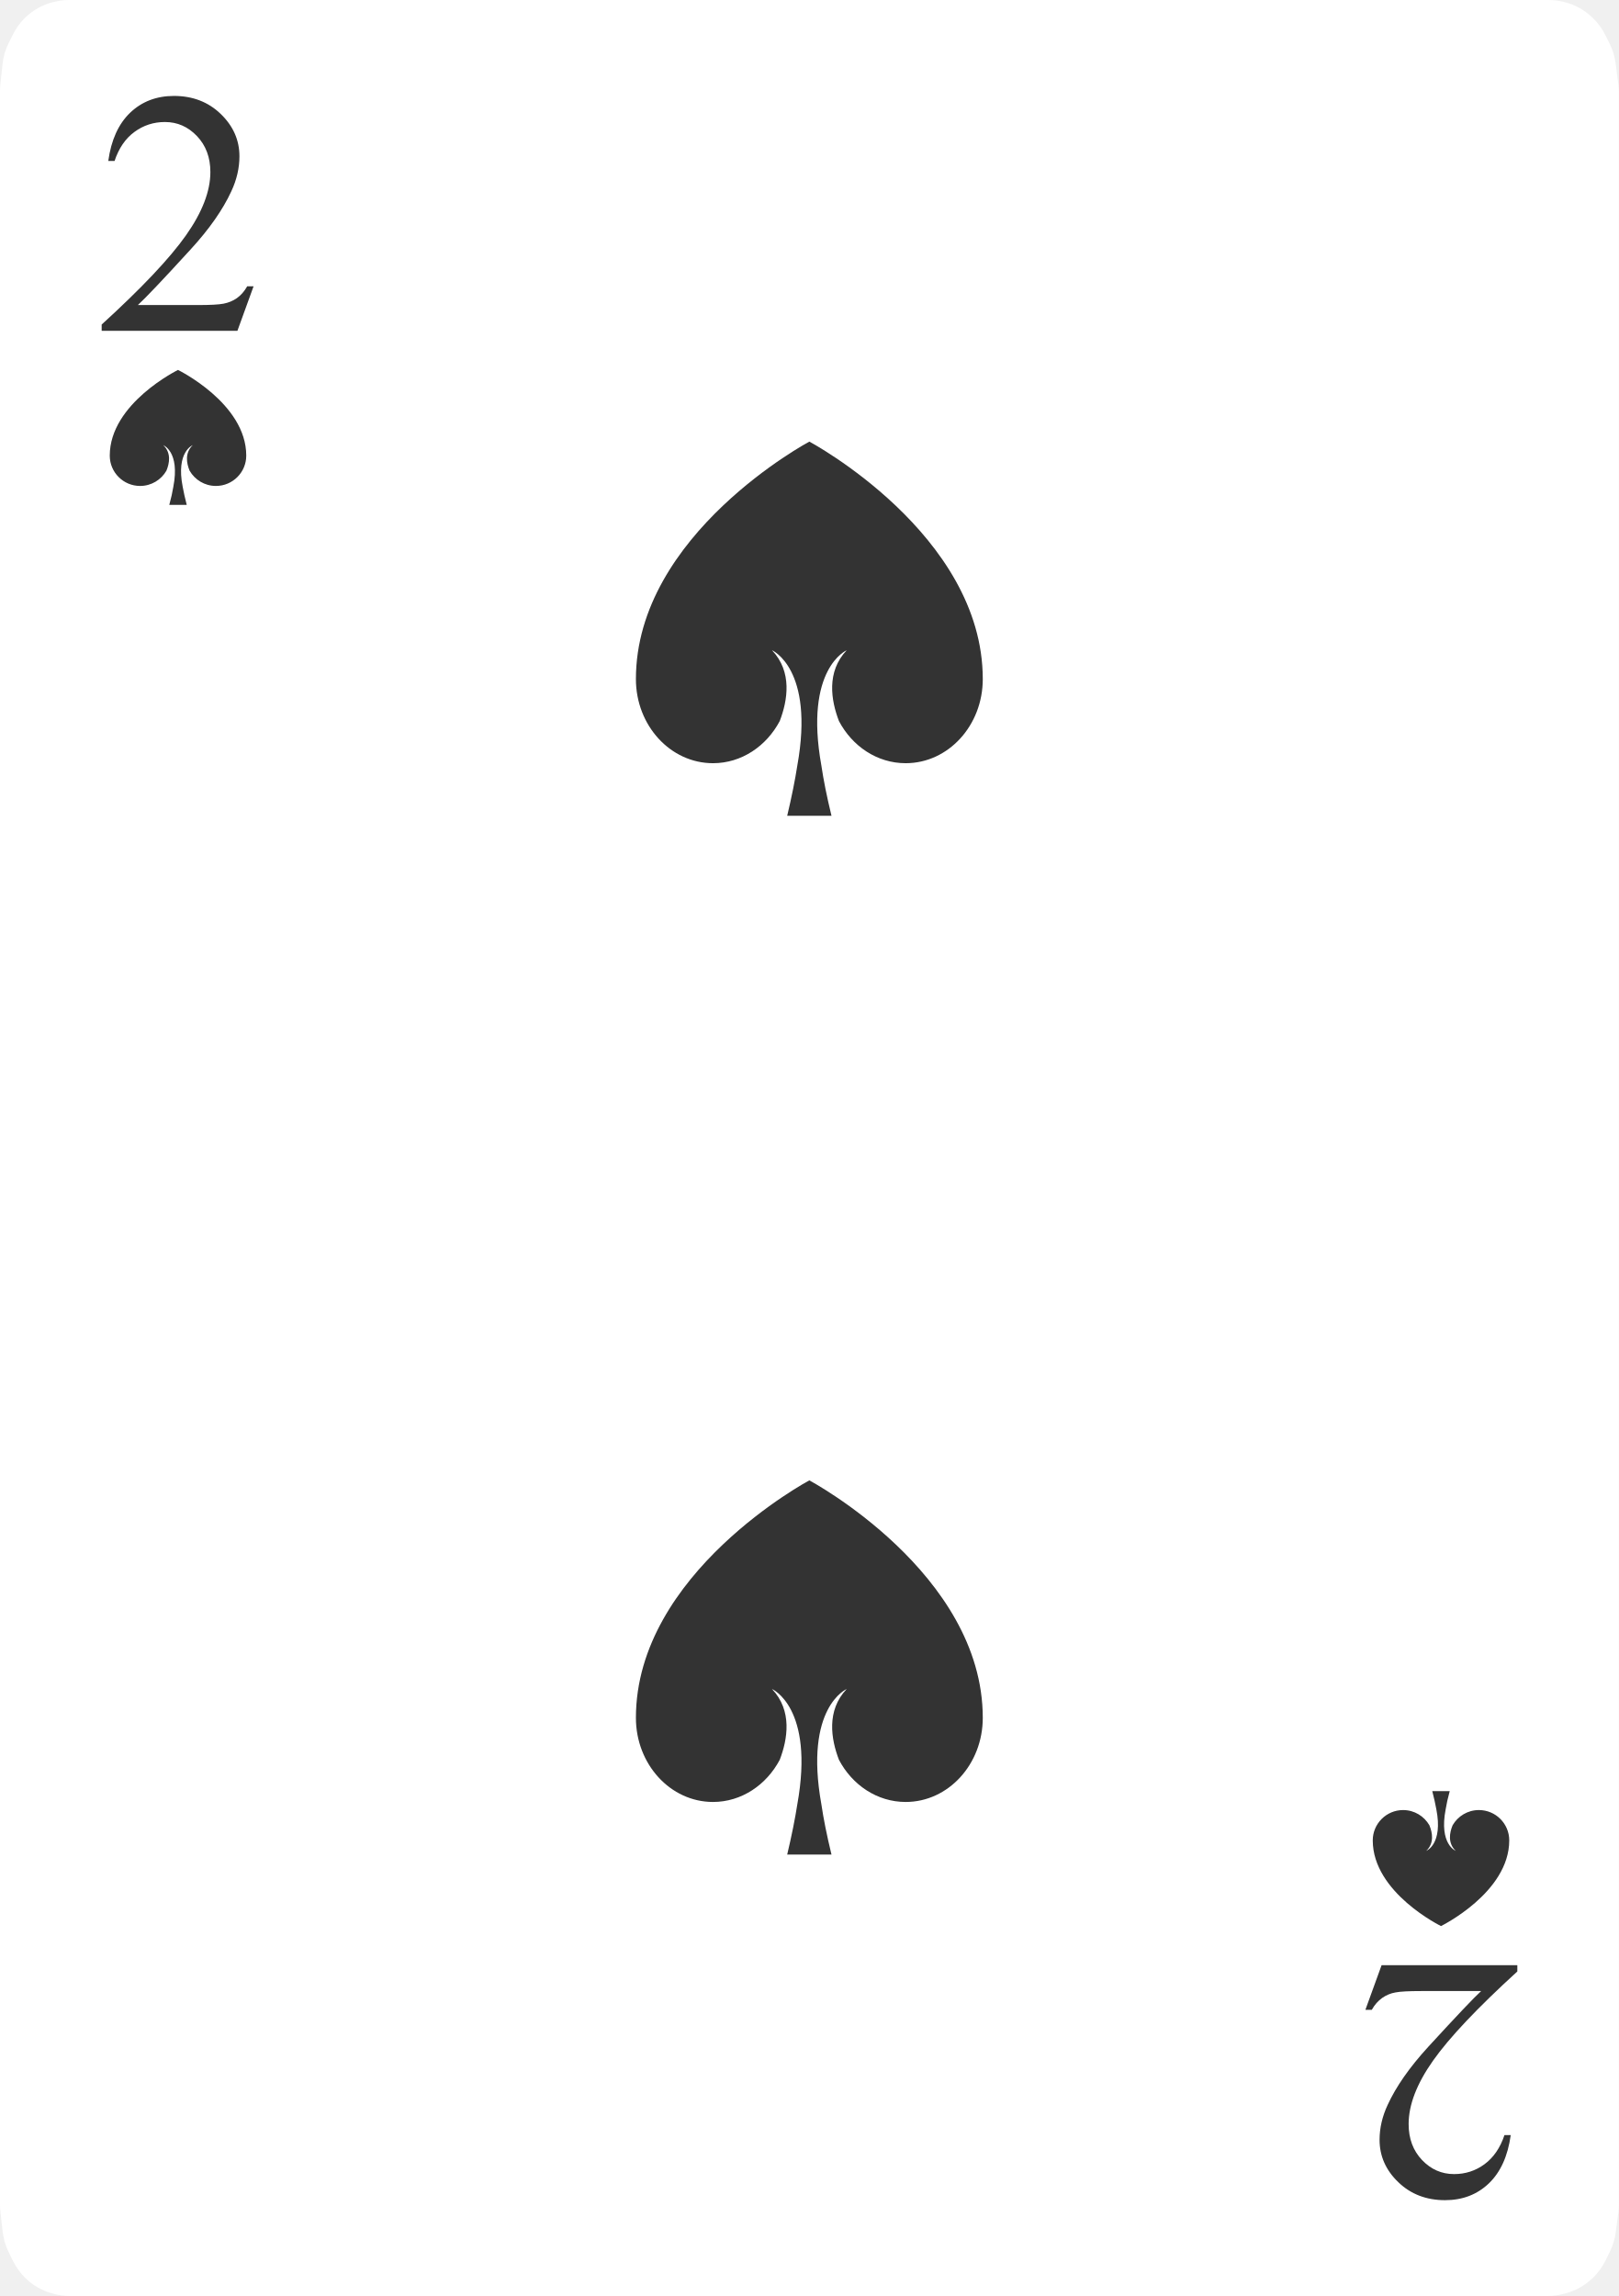
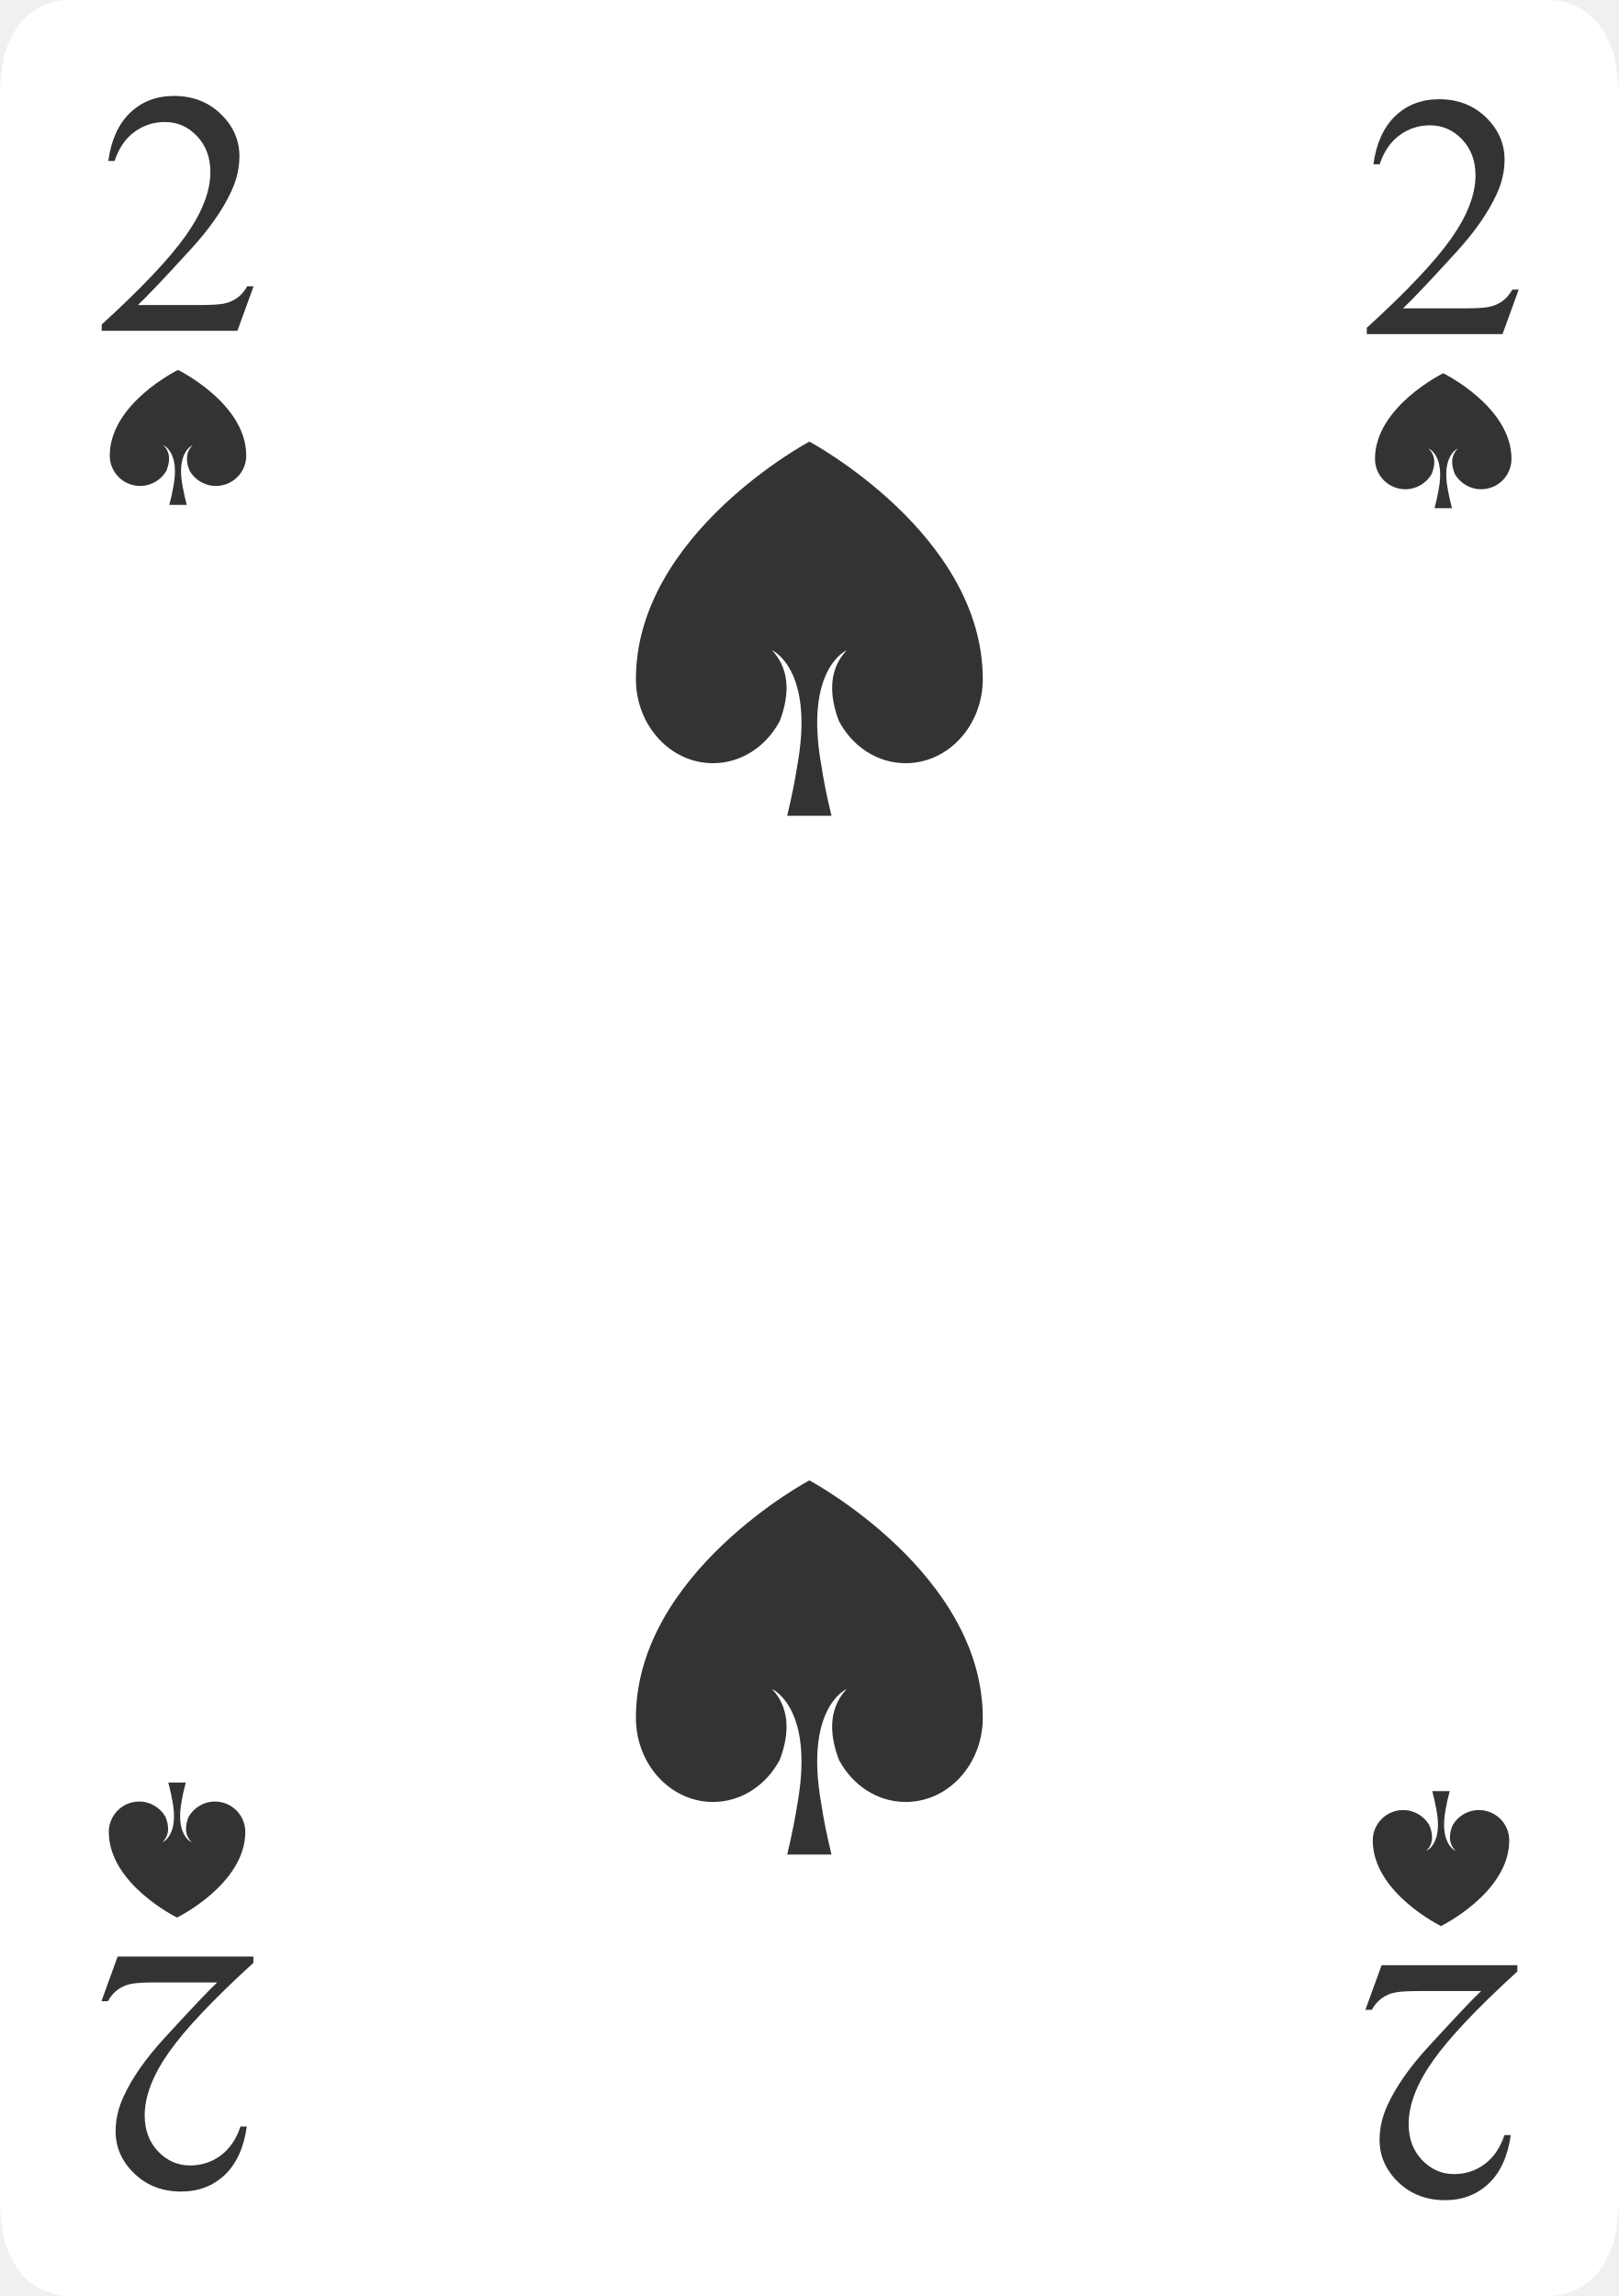
- <svg xmlns="http://www.w3.org/2000/svg" id="Playing_Cards" viewBox="0 0 152.06 215.64">
+ <svg xmlns="http://www.w3.org/2000/svg" id="Playing_Cards" data-name="Playing Cards" viewBox="0 0 152.06 215.64">
  <g id="Cards">
    <g id="Spades">
      <g>
        <g>
-           <path d="m6.47,0h138.97c.47,0,.95.06,1.41.17l.11.03c.98.25,1.88.74,2.61,1.45l.04.04c.48.46.87.99,1.17,1.59l.41.82c.29.58.48,1.2.56,1.84l.26,1.97c.03.25.05.5.05.75v198.38c0,.26-.02.52-.05.78l-.25,1.86c-.08.61-.26,1.2-.53,1.75l-.41.85c-.32.65-.75,1.24-1.28,1.73l-.05.04c-.67.62-1.48,1.07-2.36,1.32l-.19.05c-.51.14-1.04.22-1.57.22H6.56c-.53,0-1.06-.07-1.57-.22l-.14-.04c-.92-.26-1.76-.74-2.44-1.4h0c-.49-.48-.9-1.04-1.2-1.65l-.41-.84c-.29-.59-.47-1.23-.55-1.88l-.21-1.85c-.02-.22-.04-.44-.04-.65V8.59c0-.21.01-.42.03-.63l.21-1.96c.07-.69.27-1.35.58-1.97l.41-.82c.28-.56.64-1.06,1.08-1.5h0C3.06.97,3.99.44,5.01.19h.05c.46-.13.93-.19,1.41-.19Z" style="fill: #fff; fill-rule: evenodd;" />
+           <path d="M6.47,0H145.45c.47,0,.95,.06,1.41,.17l.11,.03c.98,.25,1.88,.74,2.61,1.45l.04,.04c.48,.46,.87,.99,1.17,1.59l.41,.82c.29,.58,.48,1.2,.56,1.84l.26,1.97c.03,.25,.05,.5,.05,.75V207.04c0,.26-.02,.52-.05,.78l-.25,1.86c-.08,.61-.26,1.2-.53,1.75l-.41,.85c-.32,.65-.75,1.24-1.28,1.73l-.05,.04c-.67,.62-1.48,1.07-2.36,1.32l-.19,.05c-.51,.14-1.04,.22-1.57,.22H6.56c-.53,0-1.06-.07-1.57-.22l-.14-.04c-.92-.26-1.76-.74-2.44-1.4h0c-.49-.48-.9-1.04-1.2-1.65l-.41-.84c-.29-.59-.47-1.23-.55-1.88l-.21-1.85c-.02-.22-.04-.44-.04-.65V8.6c0-.21,.01-.42,.03-.63l.21-1.96c.07-.69,.27-1.35,.58-1.97l.41-.82c.28-.56,.64-1.06,1.08-1.5h0C3.06,.97,3.99,.44,5.01,.19h.05C5.53,.06,6,0,6.47,0Z" style="fill: #fff; fill-rule: evenodd;" />
          <g>
-             <path d="m23.81,26.91l-1.51,4.16h-12.75v-.59c3.75-3.42,6.39-6.21,7.92-8.38,1.53-2.17,2.29-4.15,2.29-5.94,0-1.37-.42-2.5-1.26-3.38-.84-.88-1.84-1.32-3.01-1.32-1.06,0-2.02.31-2.86.93-.85.62-1.47,1.53-1.87,2.73h-.59c.27-1.96.95-3.47,2.05-4.53,1.1-1.05,2.47-1.58,4.12-1.58,1.75,0,3.22.56,4.39,1.69,1.17,1.13,1.76,2.45,1.76,3.98,0,1.09-.25,2.19-.76,3.28-.79,1.72-2.06,3.54-3.82,5.46-2.64,2.89-4.3,4.63-4.96,5.23h5.64c1.15,0,1.95-.04,2.41-.13.46-.09.88-.26,1.25-.52.37-.26.7-.63.97-1.11h.59Z" style="fill: #333;" />
-             <path d="m128.26,188.73l1.51-4.16h12.75v.59c-3.75,3.42-6.39,6.21-7.92,8.38-1.53,2.17-2.29,4.15-2.29,5.95,0,1.37.42,2.5,1.26,3.38.84.88,1.84,1.32,3.01,1.32,1.06,0,2.02-.31,2.86-.93.84-.62,1.47-1.53,1.87-2.73h.59c-.27,1.96-.95,3.47-2.05,4.53-1.1,1.05-2.47,1.58-4.12,1.58-1.75,0-3.22-.56-4.39-1.69-1.17-1.12-1.76-2.45-1.76-3.98,0-1.09.25-2.19.76-3.28.79-1.72,2.06-3.54,3.82-5.46,2.65-2.89,4.3-4.63,4.96-5.23h-5.64c-1.15,0-1.95.04-2.41.13-.46.08-.88.26-1.25.52-.37.26-.7.63-.97,1.11h-.59Z" style="fill: #333;" />
+             <path d="M23.81,26.91l-1.51,4.16H9.55v-.59c3.75-3.42,6.39-6.21,7.92-8.38,1.53-2.17,2.29-4.15,2.29-5.94,0-1.37-.42-2.5-1.26-3.38-.84-.88-1.84-1.32-3.01-1.32-1.06,0-2.02,.31-2.86,.93-.85,.62-1.47,1.53-1.87,2.73h-.59c.27-1.96,.95-3.47,2.05-4.53,1.1-1.05,2.47-1.58,4.12-1.58,1.75,0,3.22,.56,4.39,1.69,1.17,1.13,1.76,2.45,1.76,3.98,0,1.09-.25,2.19-.76,3.28-.79,1.72-2.06,3.54-3.82,5.46-2.64,2.89-4.3,4.63-4.96,5.23h5.64c1.15,0,1.95-.04,2.41-.13,.46-.09,.88-.26,1.25-.52,.37-.26,.7-.63,.97-1.11h.59Z" style="fill: #333;" />
+             <path d="M128.26,188.73l1.51-4.16h12.75v.59c-3.75,3.42-6.39,6.21-7.92,8.38-1.53,2.17-2.29,4.15-2.29,5.95,0,1.37,.42,2.5,1.26,3.38,.84,.88,1.84,1.32,3.01,1.32,1.06,0,2.02-.31,2.86-.93,.84-.62,1.47-1.53,1.87-2.73h.59c-.27,1.96-.95,3.47-2.05,4.53-1.1,1.05-2.47,1.58-4.12,1.58-1.75,0-3.22-.56-4.39-1.69-1.17-1.12-1.76-2.45-1.76-3.98,0-1.09,.25-2.19,.76-3.28,.79-1.72,2.06-3.54,3.82-5.46,2.65-2.89,4.3-4.63,4.96-5.23h-5.64c-1.15,0-1.95,.04-2.41,.13-.46,.08-.88,.26-1.25,.52-.37,.26-.7,.63-.97,1.11h-.59Z" style="fill: #333;" />
          </g>
        </g>
        <g>
-           <path d="m76.03,41.47s-16.3,8.69-16.3,22.31c0,4.36,3.24,7.9,7.24,7.9,2.68,0,5.02-1.6,6.27-3.96.74-1.93,1.2-4.62-.73-6.65,0,0,4.02,1.73,2.38,10.83-.21,1.35-.52,2.91-.95,4.72h4.16c-.44-1.81-.75-3.36-.95-4.72-1.64-9.11,2.38-10.83,2.38-10.83-1.93,2.03-1.47,4.72-.73,6.65,1.25,2.37,3.59,3.96,6.27,3.96,4,0,7.24-3.54,7.24-7.9,0-13.62-16.3-22.31-16.3-22.31Z" style="fill: #333; fill-rule: evenodd;" />
-           <path d="m76.03,139.03s-16.3,8.69-16.3,22.31c0,4.36,3.24,7.9,7.24,7.9,2.68,0,5.02-1.6,6.27-3.96.74-1.93,1.2-4.62-.73-6.65,0,0,4.02,1.73,2.38,10.83-.21,1.35-.52,2.91-.95,4.72h4.16c-.44-1.81-.75-3.36-.95-4.72-1.64-9.11,2.38-10.83,2.38-10.83-1.93,2.03-1.47,4.72-.73,6.65,1.25,2.37,3.59,3.96,6.27,3.96,4,0,7.24-3.54,7.24-7.9,0-13.62-16.3-22.31-16.3-22.31Z" style="fill: #333; fill-rule: evenodd;" />
+           <path d="M76.03,41.47s-16.3,8.69-16.3,22.31c0,4.36,3.24,7.9,7.24,7.9,2.68,0,5.02-1.6,6.27-3.96,.74-1.93,1.2-4.62-.73-6.65,0,0,4.02,1.73,2.38,10.83-.21,1.35-.52,2.91-.95,4.72h4.16c-.44-1.81-.75-3.36-.95-4.72-1.64-9.11,2.38-10.83,2.38-10.83-1.93,2.03-1.47,4.72-.73,6.65,1.25,2.37,3.59,3.96,6.27,3.96,4,0,7.24-3.54,7.24-7.9,0-13.62-16.3-22.31-16.3-22.31Z" style="fill: #333; fill-rule: evenodd;" />
+           <path d="M76.03,139.03s-16.3,8.69-16.3,22.31c0,4.36,3.24,7.9,7.24,7.9,2.68,0,5.02-1.6,6.27-3.96,.74-1.93,1.2-4.62-.73-6.65,0,0,4.02,1.73,2.38,10.83-.21,1.35-.52,2.91-.95,4.72h4.16c-.44-1.81-.75-3.36-.95-4.72-1.64-9.11,2.38-10.83,2.38-10.83-1.93,2.03-1.47,4.72-.73,6.65,1.25,2.37,3.59,3.96,6.27,3.96,4,0,7.24-3.54,7.24-7.9,0-13.62-16.3-22.31-16.3-22.31Z" style="fill: #333; fill-rule: evenodd;" />
        </g>
        <g>
-           <path d="m16.73,34.74s-6.42,3.14-6.42,8.05c0,1.58,1.28,2.85,2.85,2.85,1.06,0,1.98-.58,2.47-1.43.29-.7.47-1.67-.29-2.4,0,0,1.58.62.94,3.91-.08.49-.2,1.05-.38,1.7h1.64c-.17-.65-.29-1.21-.38-1.7-.65-3.29.94-3.91.94-3.91-.76.73-.58,1.7-.29,2.4.49.85,1.41,1.43,2.47,1.43,1.58,0,2.85-1.28,2.85-2.85,0-4.92-6.42-8.05-6.42-8.05Z" style="fill: #333; fill-rule: evenodd;" />
-           <path d="m135.34,180.9s6.42-3.14,6.42-8.05c0-1.58-1.28-2.85-2.85-2.85-1.06,0-1.98.58-2.47,1.43-.29.7-.47,1.67.29,2.4,0,0-1.58-.62-.94-3.91.08-.49.2-1.05.38-1.7h-1.64c.17.65.29,1.21.38,1.7.65,3.29-.94,3.91-.94,3.91.76-.73.58-1.7.29-2.4-.49-.85-1.41-1.43-2.47-1.43-1.57,0-2.85,1.28-2.85,2.85,0,4.92,6.42,8.05,6.42,8.05Z" style="fill: #333; fill-rule: evenodd;" />
+           <path d="M16.73,34.74s-6.42,3.14-6.42,8.05c0,1.58,1.28,2.85,2.85,2.85,1.06,0,1.98-.58,2.47-1.43,.29-.7,.47-1.67-.29-2.4,0,0,1.58,.62,.94,3.91-.08,.49-.2,1.05-.38,1.7h1.64c-.17-.65-.29-1.21-.38-1.7-.65-3.29,.94-3.91,.94-3.91-.76,.73-.58,1.7-.29,2.4,.49,.85,1.41,1.43,2.47,1.43,1.58,0,2.85-1.28,2.85-2.85,0-4.92-6.42-8.05-6.42-8.05Z" style="fill: #333; fill-rule: evenodd;" />
+           <path d="M135.34,180.9s6.42-3.14,6.42-8.05c0-1.58-1.28-2.85-2.85-2.85-1.06,0-1.98,.58-2.47,1.43-.29,.7-.47,1.67,.29,2.4,0,0-1.58-.62-.94-3.91,.08-.49,.2-1.05,.38-1.7h-1.64c.17,.65,.29,1.21,.38,1.7,.65,3.29-.94,3.91-.94,3.91,.76-.73,.58-1.7,.29-2.4-.49-.85-1.41-1.43-2.47-1.43-1.57,0-2.85,1.28-2.85,2.85,0,4.92,6.42,8.05,6.42,8.05Z" style="fill: #333; fill-rule: evenodd;" />
        </g>
+         <path d="M142.64,27.22l-1.51,4.16h-12.75v-.59c3.75-3.42,6.39-6.21,7.92-8.38,1.53-2.17,2.29-4.15,2.29-5.94,0-1.37-.42-2.5-1.26-3.38-.84-.88-1.84-1.32-3.01-1.32-1.06,0-2.02,.31-2.86,.93-.85,.62-1.47,1.53-1.87,2.73h-.59c.27-1.96,.95-3.47,2.05-4.53,1.1-1.05,2.47-1.58,4.12-1.58,1.75,0,3.22,.56,4.39,1.69,1.17,1.13,1.76,2.45,1.76,3.98,0,1.09-.25,2.19-.76,3.28-.79,1.72-2.06,3.54-3.82,5.46-2.64,2.89-4.3,4.63-4.96,5.23h5.64c1.15,0,1.95-.04,2.41-.13,.46-.09,.88-.26,1.25-.52,.37-.26,.7-.63,.97-1.11h.59Z" style="fill: #333;" />
+         <path d="M135.57,35.05s-6.42,3.14-6.42,8.05c0,1.58,1.28,2.85,2.85,2.85,1.06,0,1.98-.58,2.47-1.43,.29-.7,.47-1.67-.29-2.4,0,0,1.58,.62,.94,3.91-.08,.49-.2,1.05-.38,1.7h1.64c-.17-.65-.29-1.21-.38-1.7-.65-3.29,.94-3.91,.94-3.91-.76,.73-.58,1.7-.29,2.4,.49,.85,1.41,1.43,2.47,1.43,1.58,0,2.85-1.28,2.85-2.85,0-4.92-6.42-8.05-6.42-8.05Z" style="fill: #333; fill-rule: evenodd;" />
+         <path d="M9.54,187.92l1.51-4.16h12.75v.59c-3.75,3.42-6.39,6.21-7.92,8.38-1.53,2.17-2.29,4.15-2.29,5.95,0,1.37,.42,2.5,1.26,3.38,.84,.88,1.84,1.32,3.01,1.32,1.06,0,2.02-.31,2.86-.93,.84-.62,1.47-1.53,1.87-2.73h.59c-.27,1.96-.95,3.47-2.05,4.53-1.1,1.05-2.47,1.58-4.12,1.58-1.75,0-3.22-.56-4.39-1.69-1.17-1.12-1.76-2.45-1.76-3.98,0-1.09,.25-2.19,.76-3.28,.79-1.72,2.06-3.54,3.82-5.46,2.65-2.89,4.3-4.63,4.96-5.23h-5.64c-1.15,0-1.95,.04-2.41,.13-.46,.08-.88,.26-1.25,.52-.37,.26-.7,.63-.97,1.11h-.59Z" style="fill: #333;" />
+         <path d="M16.62,180.1s6.42-3.14,6.42-8.05c0-1.58-1.28-2.85-2.85-2.85-1.06,0-1.98,.58-2.47,1.43-.29,.7-.47,1.67,.29,2.4,0,0-1.58-.62-.94-3.91,.08-.49,.2-1.05,.38-1.7h-1.64c.17,.65,.29,1.21,.38,1.7,.65,3.29-.94,3.91-.94,3.91,.76-.73,.58-1.7,.29-2.4-.49-.85-1.41-1.43-2.47-1.43-1.57,0-2.85,1.28-2.85,2.85,0,4.92,6.42,8.05,6.42,8.05Z" style="fill: #333; fill-rule: evenodd;" />
      </g>
    </g>
  </g>
</svg>
